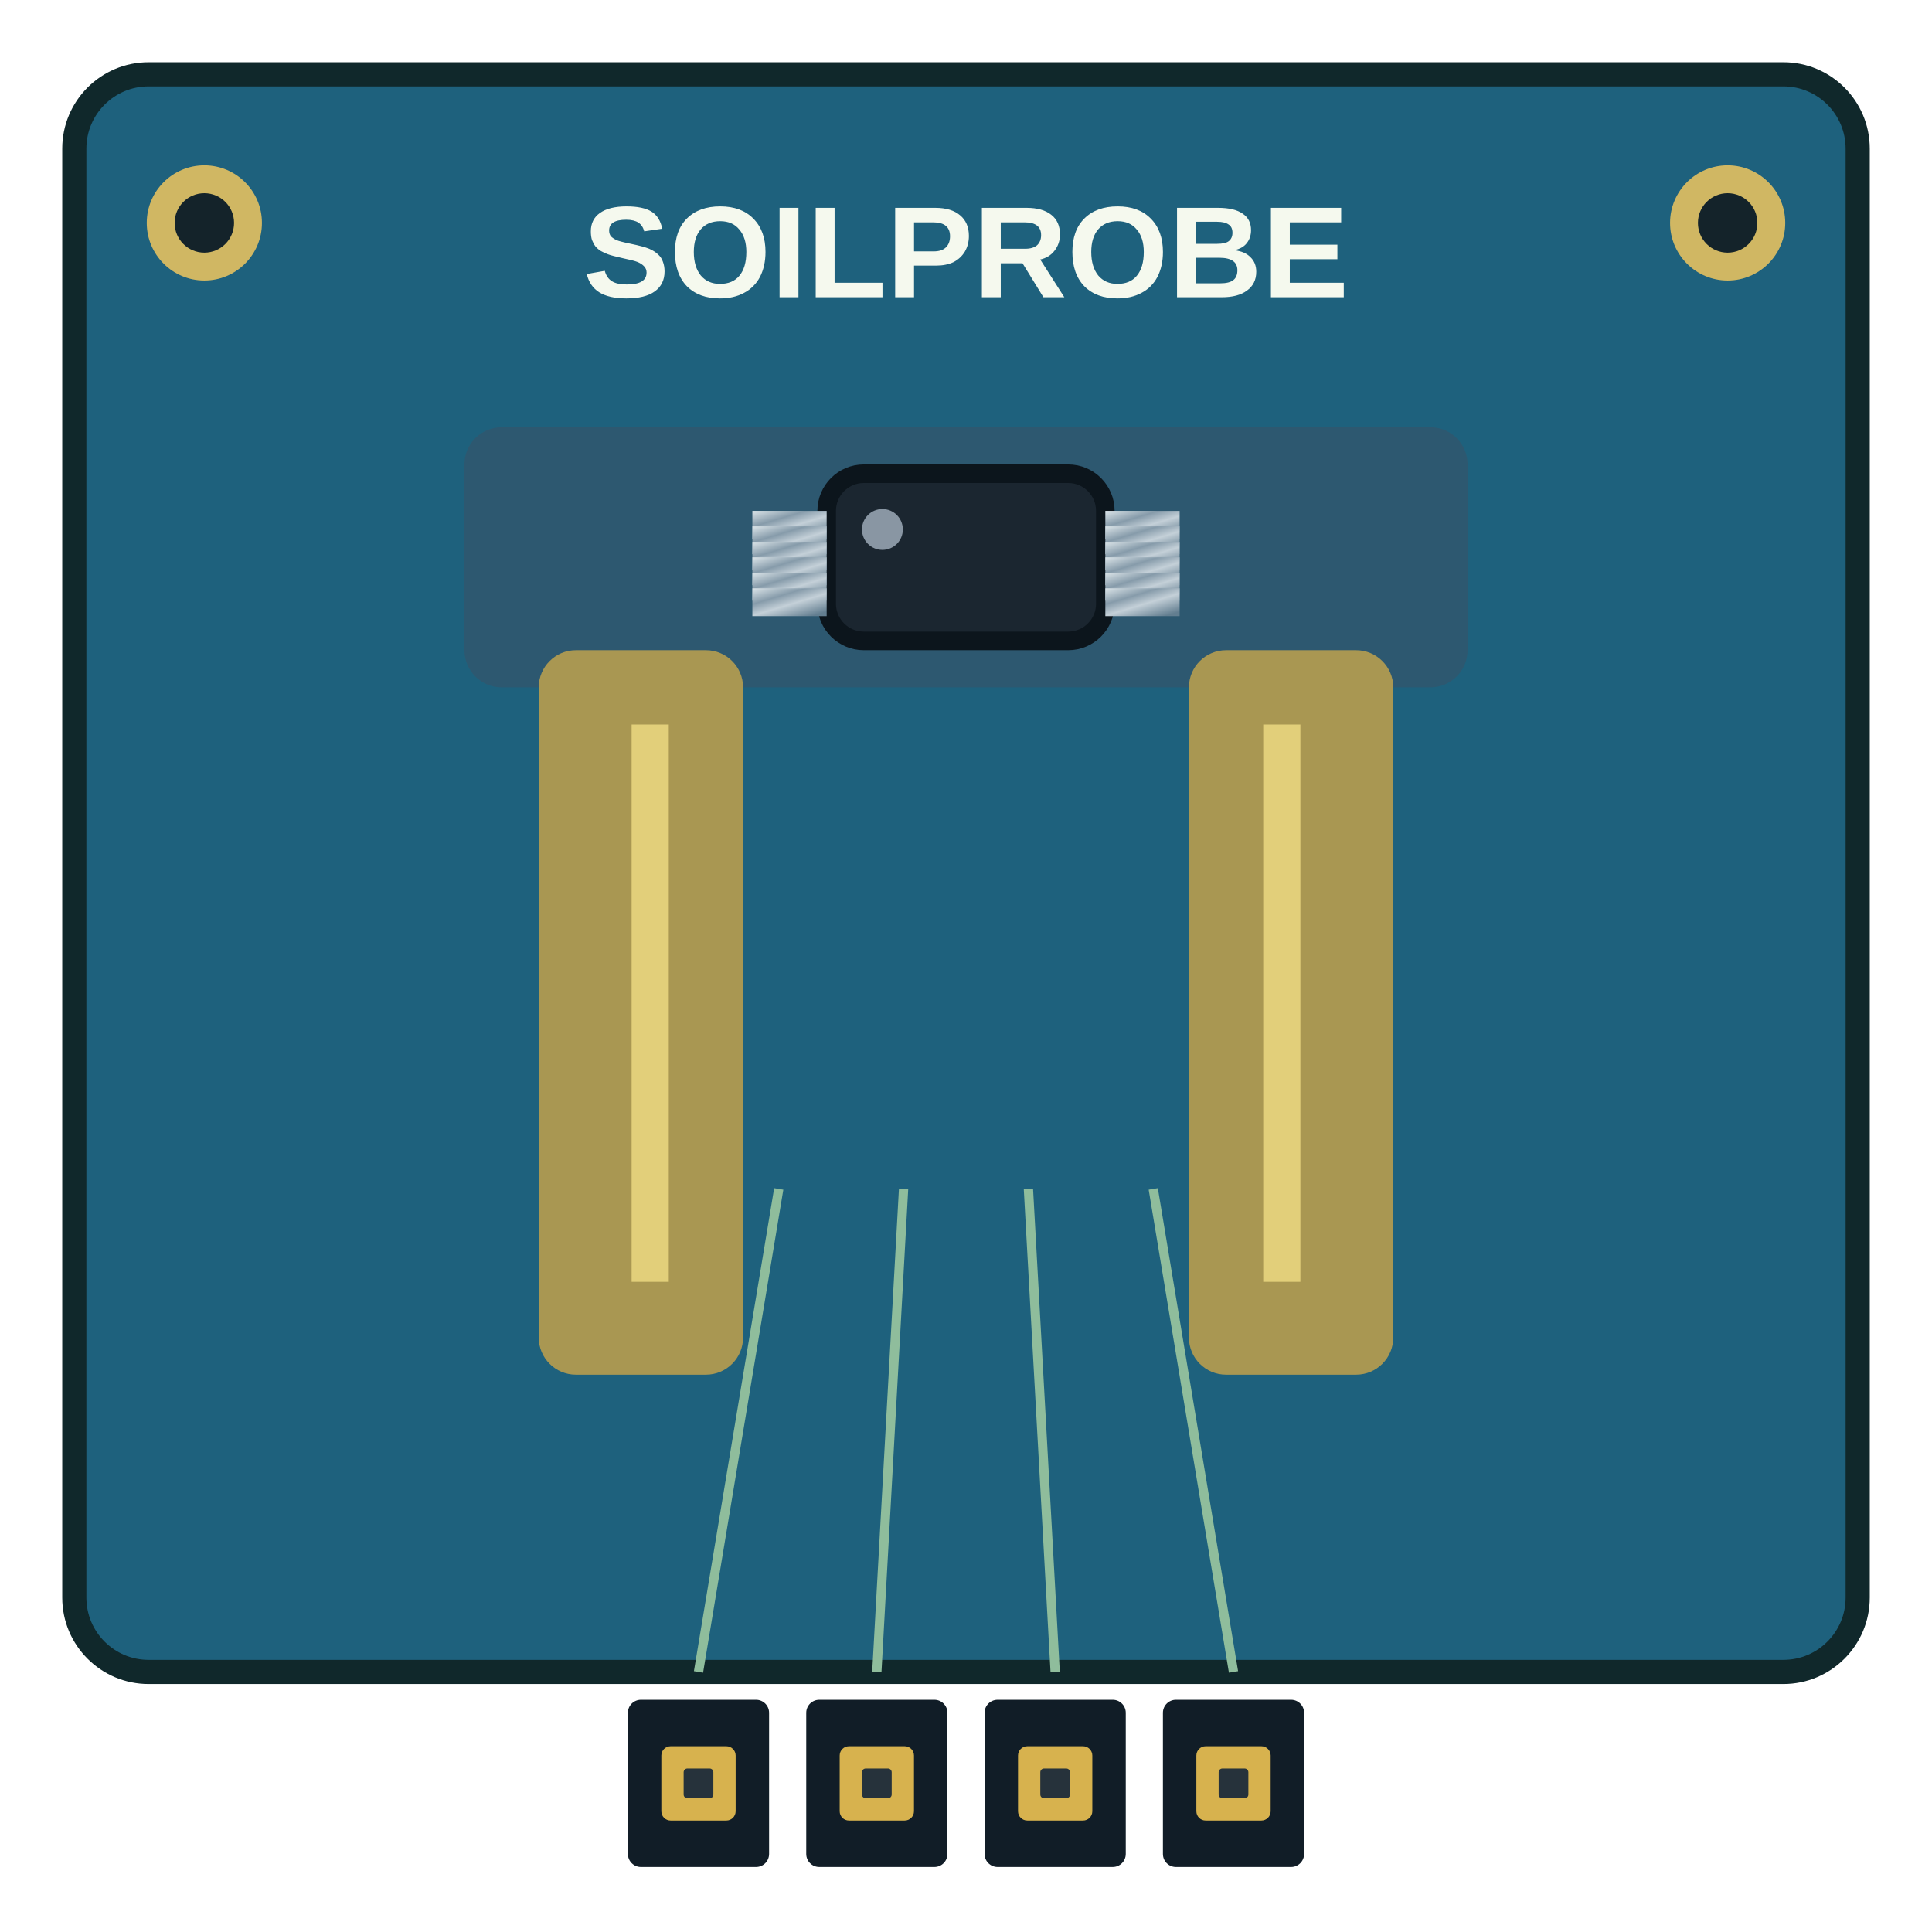
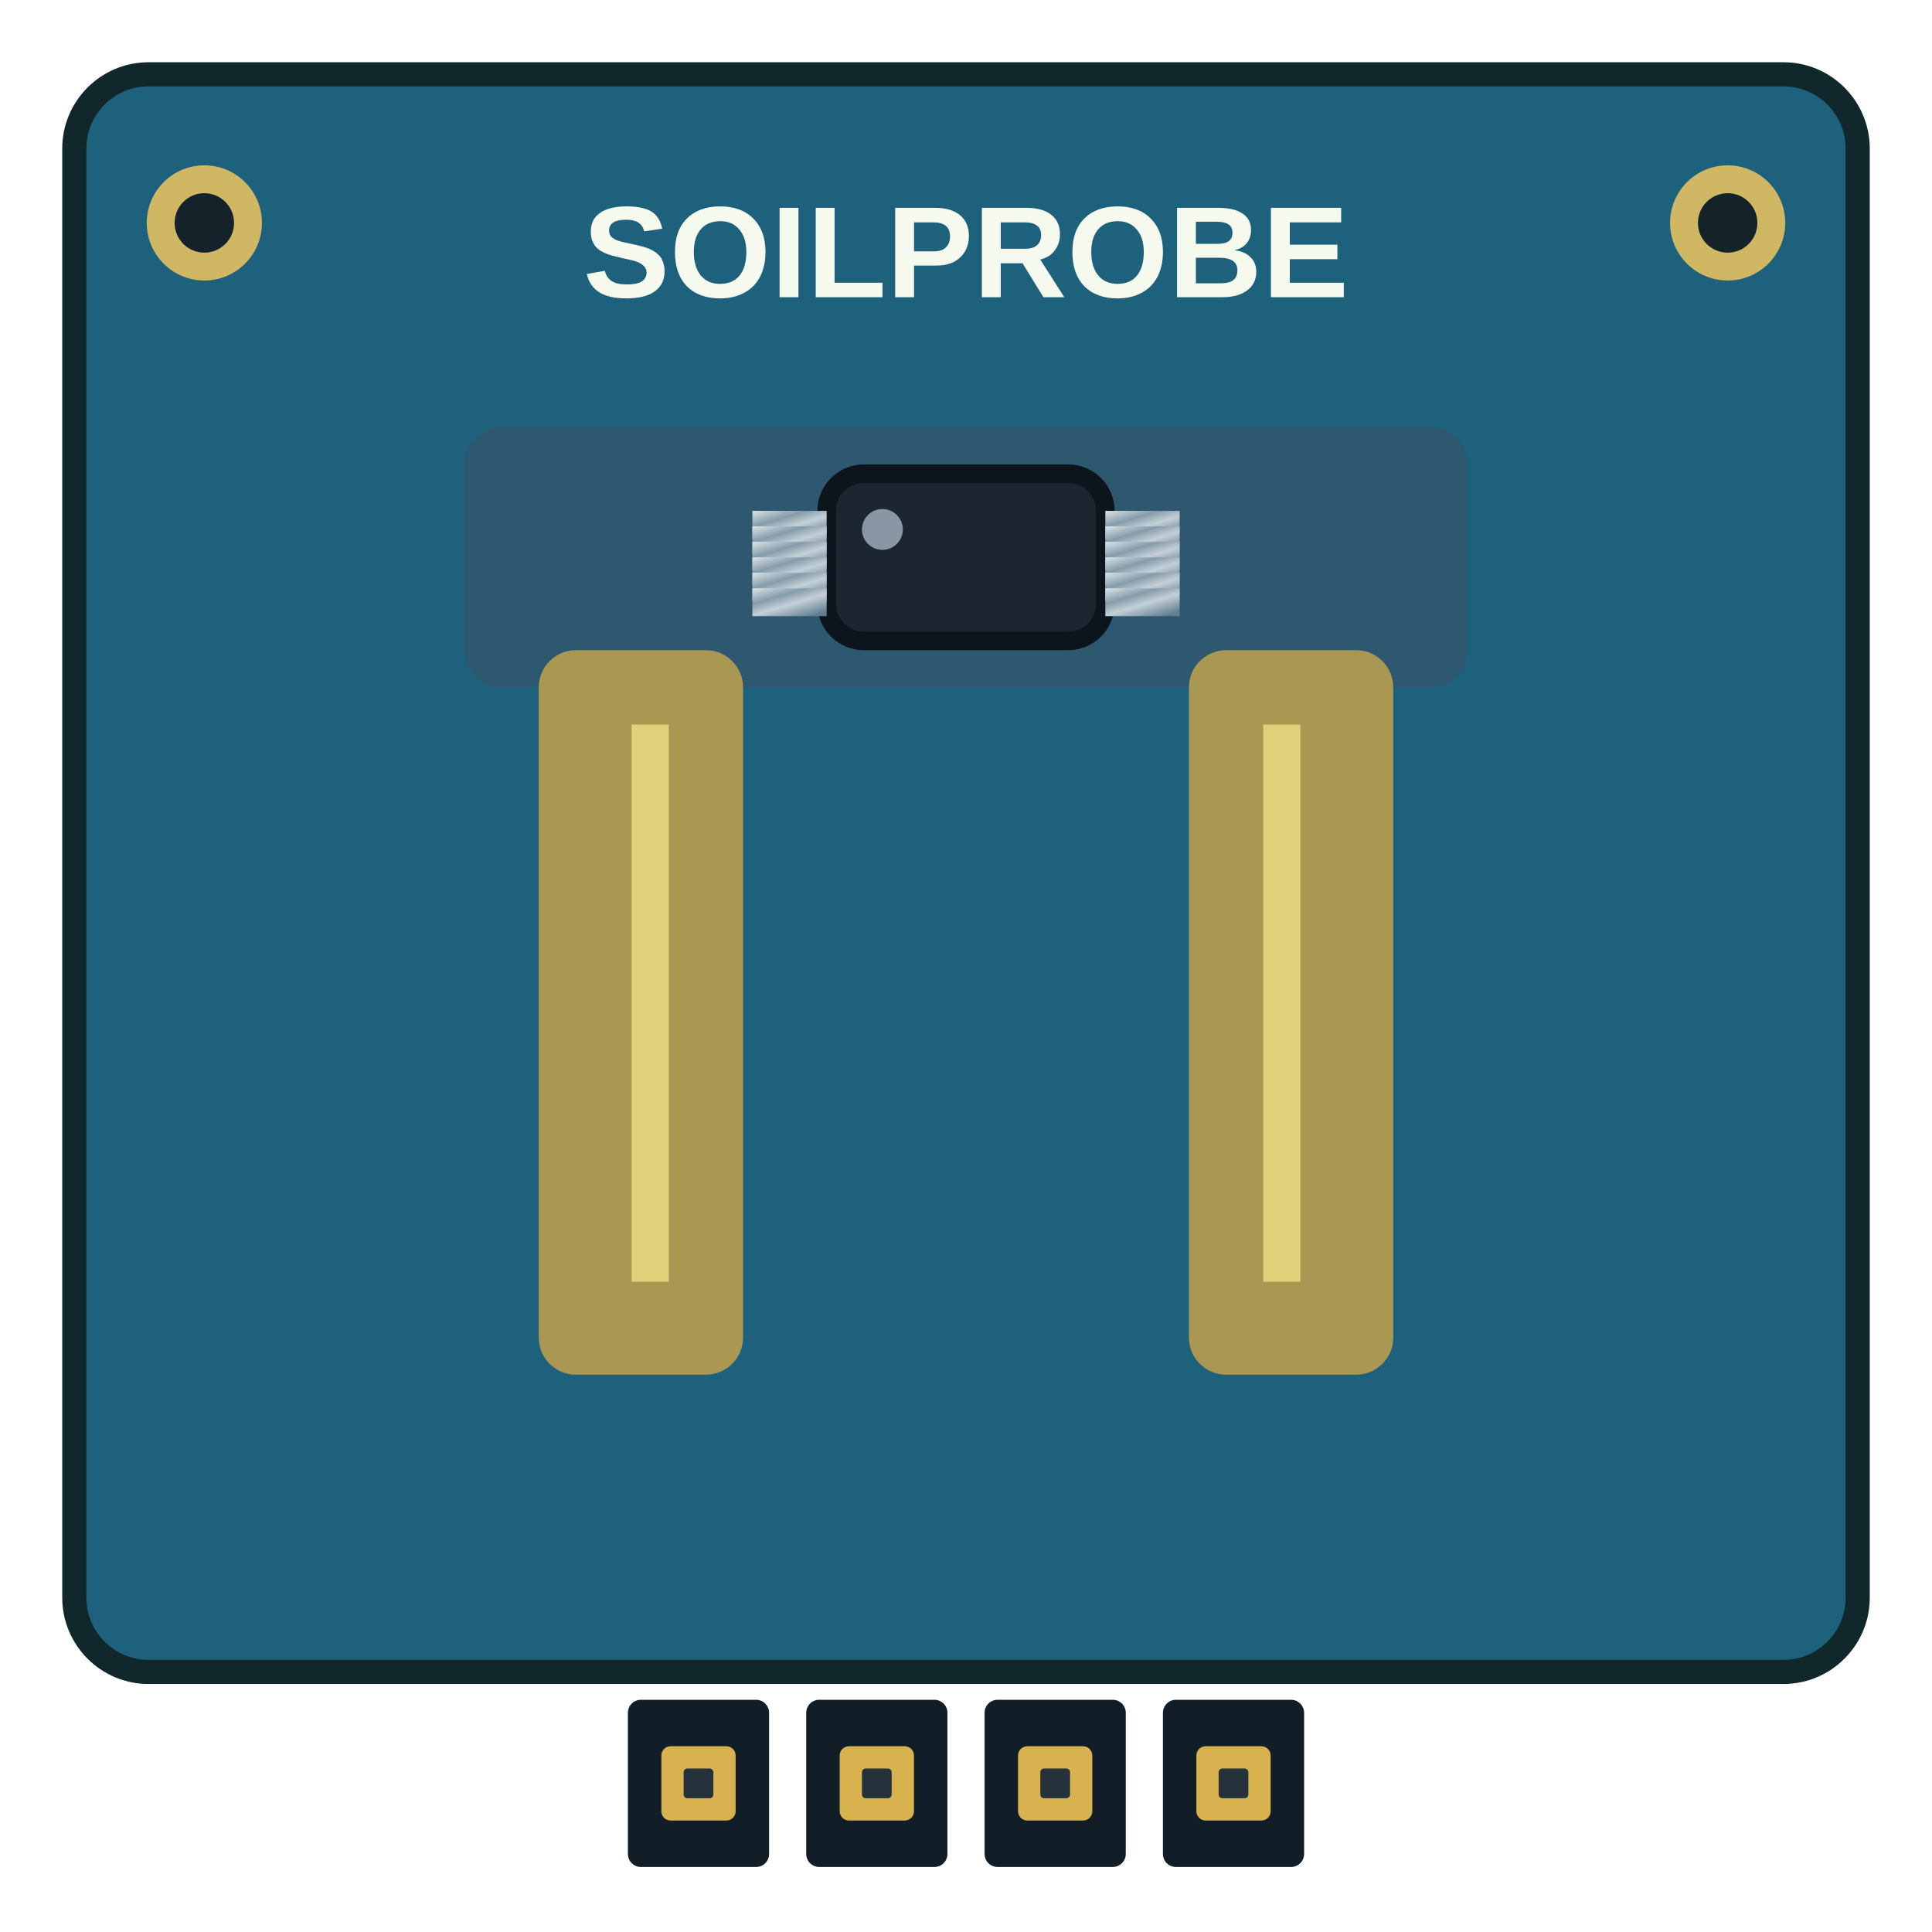
<svg xmlns="http://www.w3.org/2000/svg" width="104" height="104" viewBox="0 0 104 104">
  <defs>
    <linearGradient id="clear-epoxy" x2="1" y2=".2">
      <stop stop-color="#d6e9ec" stop-opacity=".8" />
      <stop offset=".35" stop-color="#eef9fc" stop-opacity=".55" />
      <stop offset=".7" stop-color="#a6c1cb" stop-opacity=".65" />
      <stop offset="1" stop-color="#607c8c" stop-opacity=".9" />
    </linearGradient>
    <linearGradient id="black-plastic" x2="1" y2="0">
      <stop stop-color="#131c23" />
      <stop offset=".4" stop-color="#46515b" />
      <stop offset="1" stop-color="#152029" />
    </linearGradient>
    <linearGradient id="metal" x2=".8" y2="1">
      <stop stop-color="#dce5e9" />
      <stop offset=".35" stop-color="#869baa" />
      <stop offset=".6" stop-color="#c4d0d8" />
      <stop offset="1" stop-color="#637e90" />
    </linearGradient>
    <linearGradient id="cap" x2=".3" y2="1">
      <stop stop-color="#748a99" />
      <stop offset="1" stop-color="#17232e" />
    </linearGradient>
    <linearGradient id="green" x2="0" y2="1">
      <stop stop-color="#28765c" />
      <stop offset="1" stop-color="#164c3b" />
    </linearGradient>
    <radialGradient id="lens" cx=".3" cy=".25">
      <stop stop-color="#f1fcff" />
      <stop offset=".35" stop-color="#b9dfed" stop-opacity=".9" />
      <stop offset="1" stop-color="#688f9d" stop-opacity=".8" />
    </radialGradient>
  </defs>
  <rect x="4" y="4" width="96" height="86" rx="4" fill="#1e617d" stroke="#10282b" stroke-width="1.3" />
  <circle cx="11" cy="12" r="3.1" fill="#d0b763" />
  <circle cx="11" cy="12" r="1.6" fill="#14232a" />
  <circle cx="93" cy="12" r="3.1" fill="#d0b763" />
  <circle cx="93" cy="12" r="1.6" fill="#14232a" />
-   <path d="M37.6 90L41.92 64" fill="none" stroke="#8fbd9c" stroke-width="0.5" />
-   <path d="M47.2 90L48.64 64" fill="none" stroke="#8fbd9c" stroke-width="0.5" />
-   <path d="M56.8 90L55.36 64" fill="none" stroke="#8fbd9c" stroke-width="0.5" />
-   <path d="M66.4 90L62.08 64" fill="none" stroke="#8fbd9c" stroke-width="0.5" />
  <g>
    <rect x="25" y="23" width="54" height="14" rx="2" fill="#2d5870" />
    <rect x="29" y="35" width="11" height="39" rx="2" fill="#a99752" />
    <rect x="64" y="35" width="11" height="39" rx="2" fill="#a99752" />
    <path d="M35 39L35 69" fill="none" stroke="#e2cf7a" stroke-width="2" />
    <path d="M69 39L69 69" fill="none" stroke="#e2cf7a" stroke-width="2" />
    <rect x="44.5" y="25.5" width="15" height="9" rx="2" fill="#1b2630" stroke="#0c151c" stroke-width="1" />
    <rect x="40.5" y="27.5" width="4" height="1.5" rx="0" fill="url(#metal)" />
    <rect x="59.5" y="27.5" width="4" height="1.5" rx="0" fill="url(#metal)" />
    <rect x="40.5" y="28.333" width="4" height="1.5" rx="0" fill="url(#metal)" />
    <rect x="59.5" y="28.333" width="4" height="1.5" rx="0" fill="url(#metal)" />
    <rect x="40.5" y="29.167" width="4" height="1.5" rx="0" fill="url(#metal)" />
    <rect x="59.5" y="29.167" width="4" height="1.5" rx="0" fill="url(#metal)" />
    <rect x="40.5" y="30" width="4" height="1.5" rx="0" fill="url(#metal)" />
    <rect x="59.5" y="30" width="4" height="1.5" rx="0" fill="url(#metal)" />
    <rect x="40.5" y="30.833" width="4" height="1.5" rx="0" fill="url(#metal)" />
    <rect x="59.5" y="30.833" width="4" height="1.5" rx="0" fill="url(#metal)" />
    <rect x="40.5" y="31.667" width="4" height="1.5" rx="0" fill="url(#metal)" />
    <rect x="59.5" y="31.667" width="4" height="1.5" rx="0" fill="url(#metal)" />
    <circle cx="47.5" cy="28.5" r="1.1" fill="#8996a3" />
  </g>
  <text x="52" y="16" fill="#f5f9ee" font-family="Arial, sans-serif" font-size="7" text-anchor="middle" font-weight="600">SOILPROBE</text>
  <g data-pin="VCC" data-x="37.6" data-y="96">
    <rect x="33.8" y="91.5" width="7.6" height="9" rx="0.7" fill="#111d27" />
    <rect x="35.6" y="94" width="4" height="4" rx="0.5" fill="#d7b24e" />
    <rect x="36.8" y="95.2" width="1.6" height="1.6" rx="0.2" fill="#26323b" />
  </g>
  <g data-pin="GND" data-x="47.2" data-y="96">
    <rect x="43.4" y="91.5" width="7.6" height="9" rx="0.7" fill="#111d27" />
    <rect x="45.2" y="94" width="4" height="4" rx="0.5" fill="#d7b24e" />
    <rect x="46.4" y="95.2" width="1.6" height="1.6" rx="0.2" fill="#26323b" />
  </g>
  <g data-pin="AO" data-x="56.8" data-y="96">
    <rect x="53" y="91.5" width="7.6" height="9" rx="0.7" fill="#111d27" />
    <rect x="54.8" y="94" width="4" height="4" rx="0.5" fill="#d7b24e" />
    <rect x="56" y="95.2" width="1.6" height="1.6" rx="0.2" fill="#26323b" />
  </g>
  <g data-pin="DO" data-x="66.4" data-y="96">
    <rect x="62.6" y="91.5" width="7.6" height="9" rx="0.7" fill="#111d27" />
    <rect x="64.4" y="94" width="4" height="4" rx="0.5" fill="#d7b24e" />
    <rect x="65.6" y="95.2" width="1.6" height="1.6" rx="0.2" fill="#26323b" />
  </g>
</svg>
